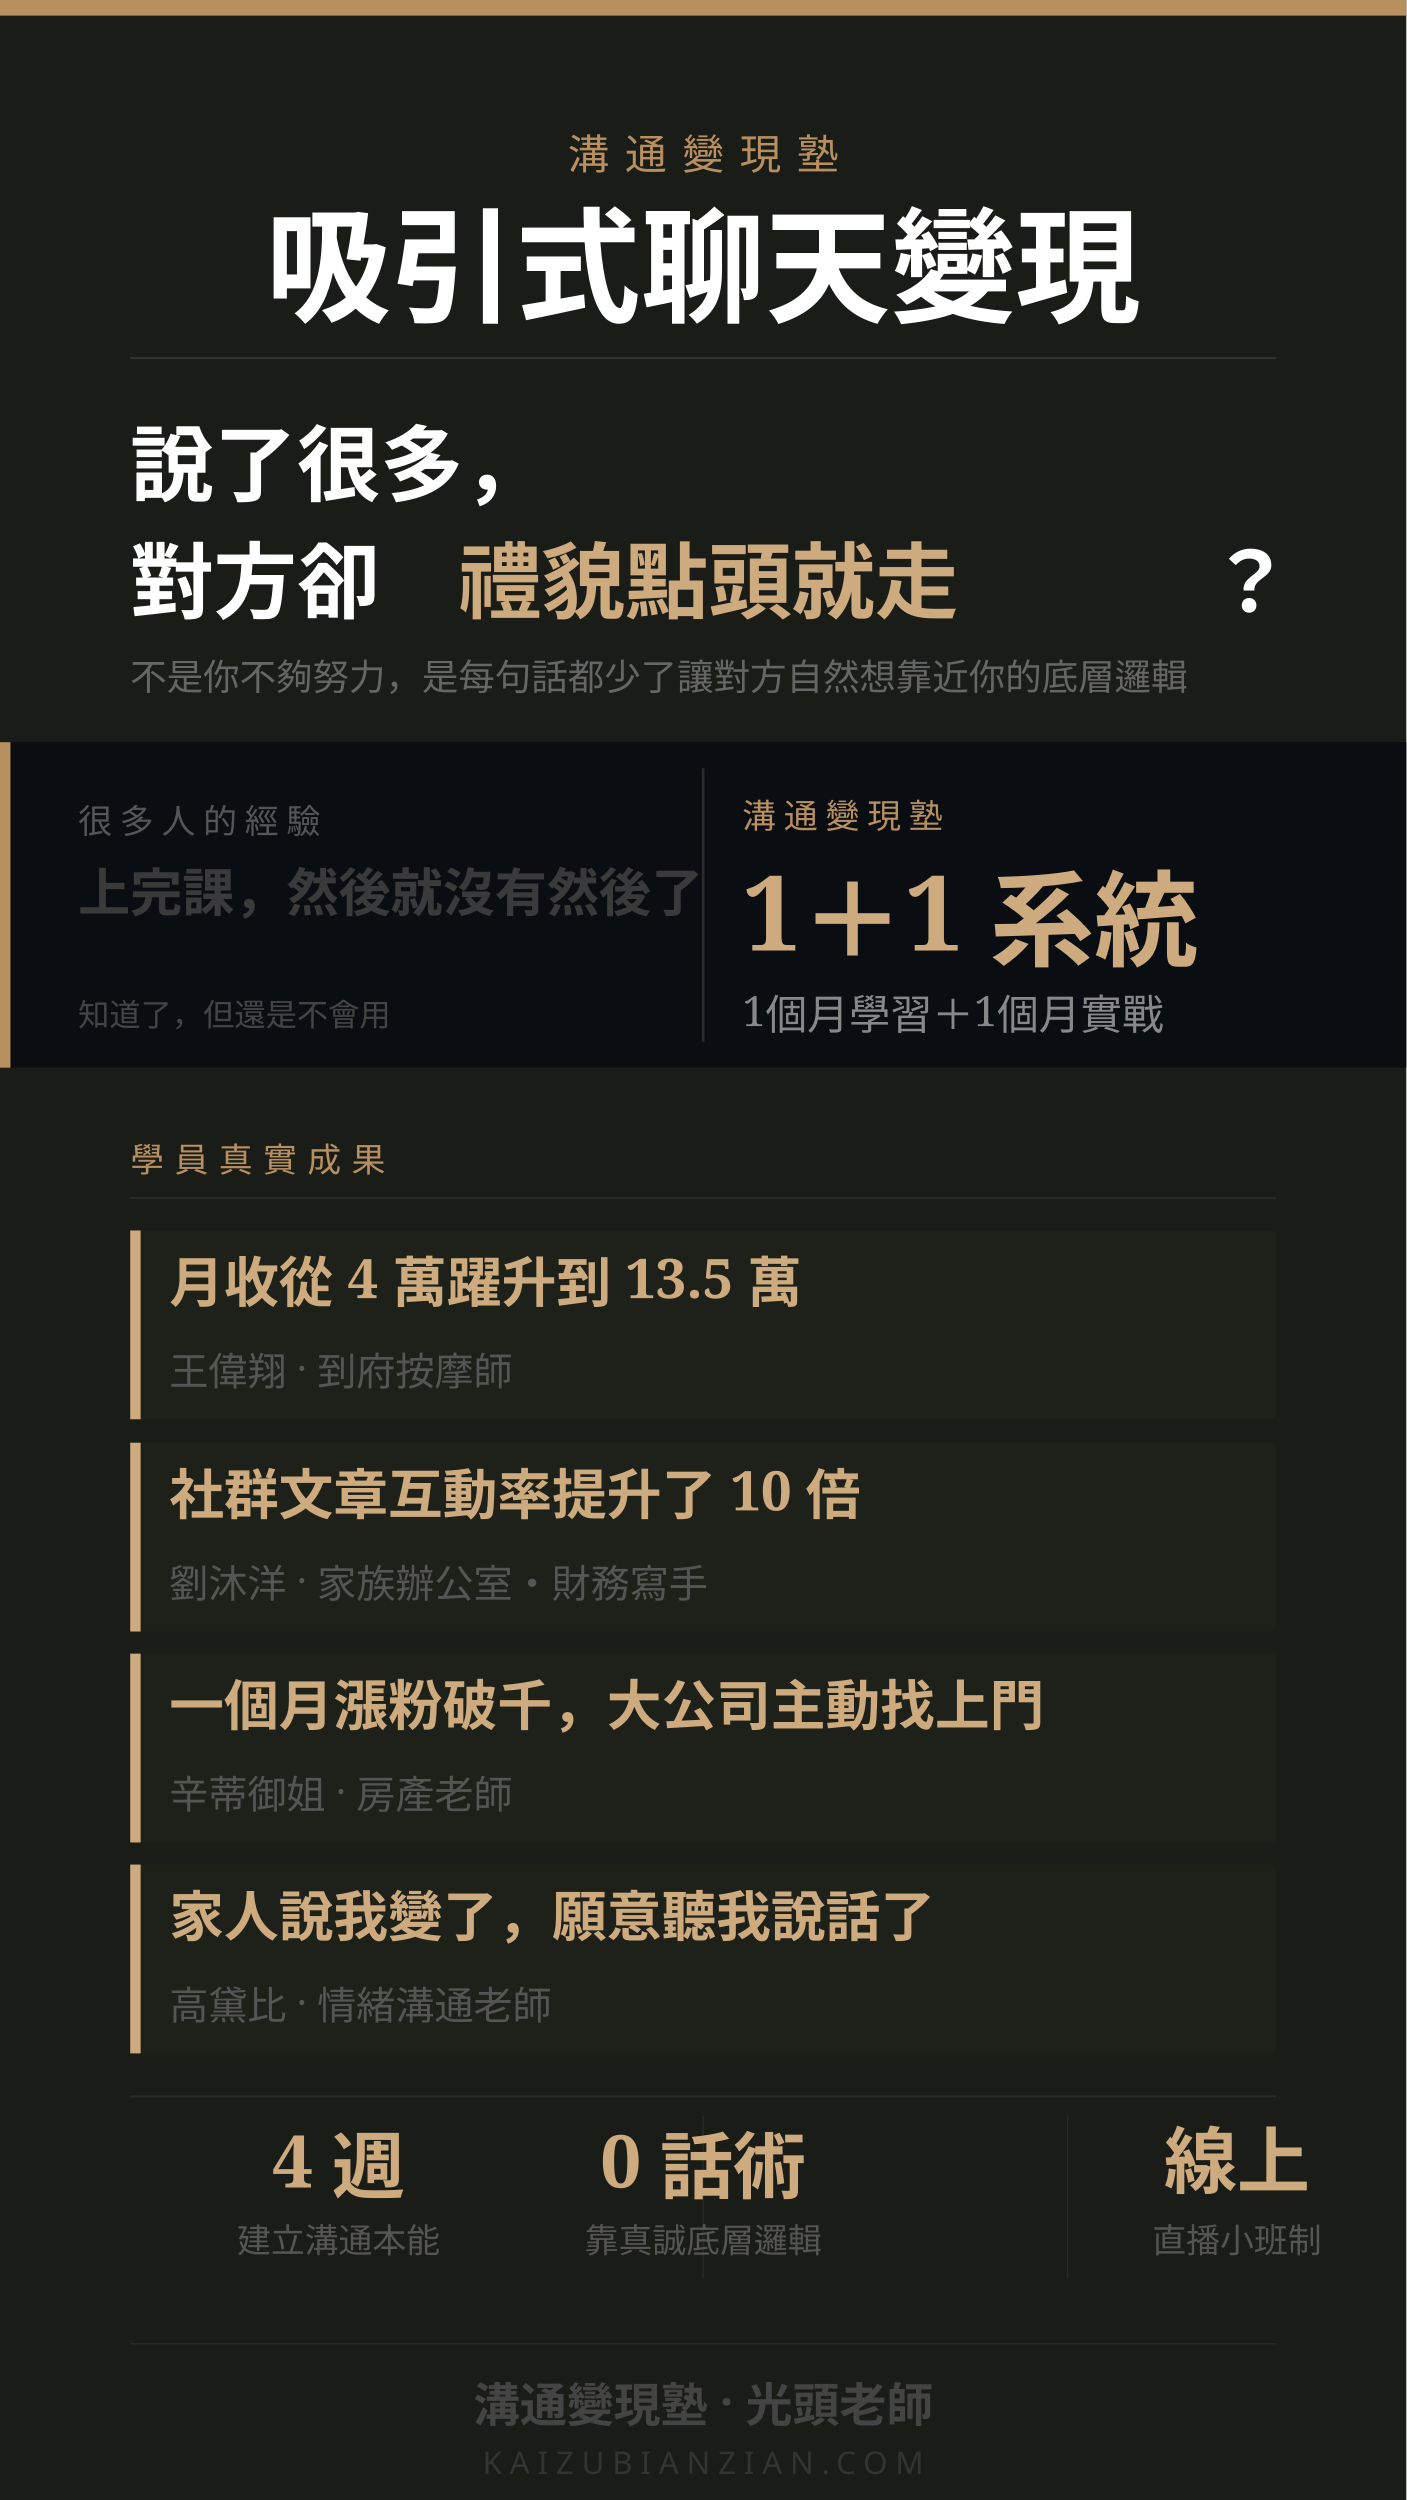
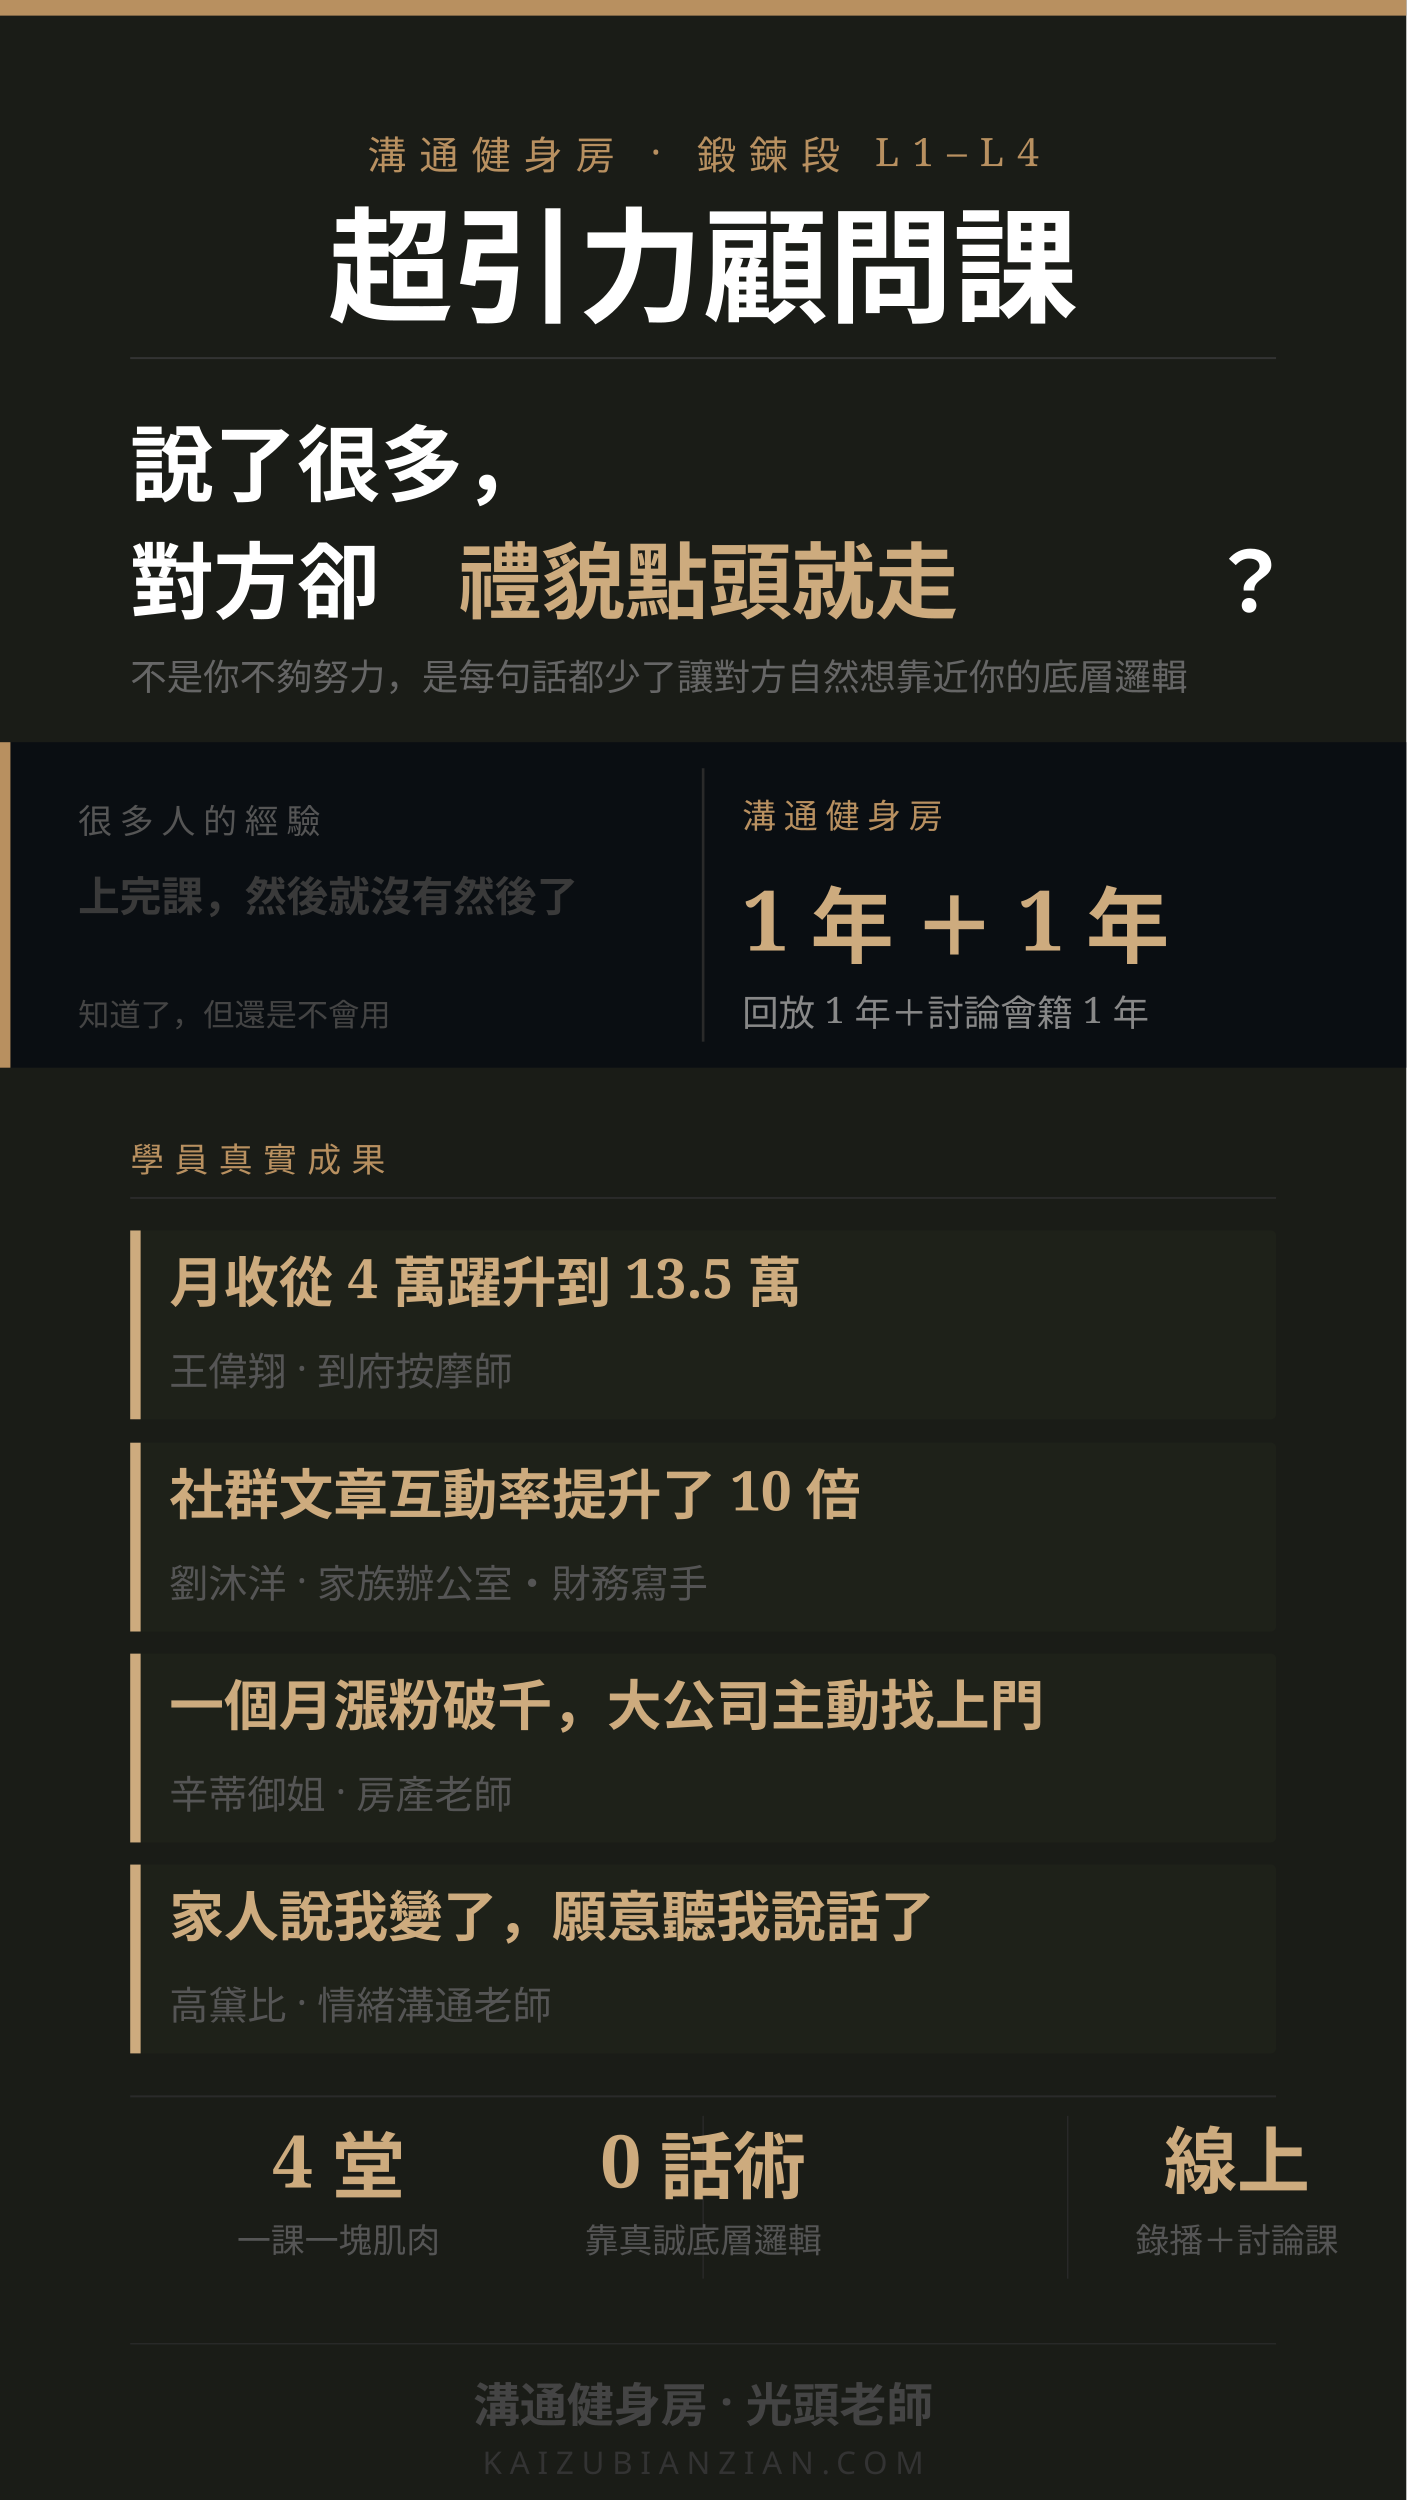
<svg xmlns="http://www.w3.org/2000/svg" width="1080" height="1920" viewBox="0 0 1080 1920">
  <rect width="1080" height="1920" fill="#1a1c17" />
  <rect x="0" y="0" width="1080" height="12" fill="#b89060" />
-   <text x="540" y="130" text-anchor="middle" font-family="serif" font-size="32" font-weight="400" fill="#b89060" letter-spacing="12">溝通變現塾</text>
-   <text x="540" y="240" text-anchor="middle" font-family="serif" font-size="96" font-weight="900" fill="#ffffff">吸引式聊天變現</text>
+   <text x="540" y="130" text-anchor="middle" font-family="serif" font-size="30" font-weight="400" fill="#b89060" letter-spacing="10">溝通健身房 · 鍛鍊段 L1–L4</text>
+   <text x="540" y="240" text-anchor="middle" font-family="serif" font-size="96" font-weight="900" fill="#ffffff">超引力顧問課</text>
  <line x1="100" y1="275" x2="980" y2="275" stroke="#333" stroke-width="1.5" />
  <text x="100" y="380" font-family="serif" font-size="64" font-weight="900" fill="#ffffff">說了很多，</text>
  <text x="100" y="470" font-family="serif" font-size="64" font-weight="900" fill="#ffffff">對方卻</text>
  <text x="352" y="470" font-family="serif" font-size="64" font-weight="900" fill="#cdab7e">禮貌點頭就走</text>
  <text x="928" y="470" font-family="serif" font-size="64" font-weight="900" fill="#ffffff">？</text>
  <text x="100" y="530" font-family="sans-serif" font-size="28" fill="#666">不是你不夠努力，是每句話都少了讓對方自然想靠近你的底層邏輯</text>
  <rect x="0" y="570" width="1080" height="250" fill="#0a0e12" />
  <rect x="0" y="570" width="8" height="250" fill="#b89060" />
  <text x="60" y="640" font-family="sans-serif" font-size="26" fill="#555" letter-spacing="6">很多人的經驗</text>
-   <text x="60" y="700" font-family="serif" font-size="40" font-weight="900" fill="#3a3a3a">上完課，然後就沒有然後了</text>
+   <text x="60" y="700" font-family="serif" font-size="32" font-weight="900" fill="#3a3a3a">上完課，然後就沒有然後了</text>
  <text x="60" y="788" font-family="sans-serif" font-size="24" fill="#444">知道了，但還是不會用</text>
  <line x1="540" y1="590" x2="540" y2="800" stroke="#2a2a2a" stroke-width="2" />
-   <text x="570" y="636" font-family="sans-serif" font-size="26" fill="#b89060" letter-spacing="6">溝通變現塾</text>
-   <text x="570" y="730" font-family="serif" font-size="80" font-weight="900" fill="#cdab7e">1＋1 系統</text>
-   <text x="570" y="788" font-family="serif" font-size="32" fill="#888">1個月學習＋1個月實戰</text>
+   <text x="570" y="636" font-family="sans-serif" font-size="26" fill="#b89060" letter-spacing="6">溝通健身房</text>
+   <text x="570" y="730" font-family="serif" font-size="64" font-weight="900" fill="#cdab7e">1 年 ＋ 1 年</text>
+   <text x="570" y="788" font-family="serif" font-size="28" fill="#888">回放 1 年＋討論會籍 1 年</text>
  <text x="100" y="900" font-family="sans-serif" font-size="26" fill="#b89060" letter-spacing="8">學員真實成果</text>
  <line x1="100" y1="920" x2="980" y2="920" stroke="#2a2a2a" stroke-width="1.5" />
  <rect x="100" y="945" width="880" height="145" fill="#1e2119" rx="4" />
  <rect x="100" y="945" width="8" height="145" fill="#cdab7e" />
  <text x="130" y="1000" font-family="serif" font-size="42" font-weight="900" fill="#cdab7e">月收從 4 萬躍升到 13.5 萬</text>
  <text x="130" y="1064" font-family="sans-serif" font-size="30" fill="#555">王偉翔 · 到府按摩師</text>
  <rect x="100" y="1108" width="880" height="145" fill="#1e2119" rx="4" />
  <rect x="100" y="1108" width="8" height="145" fill="#cdab7e" />
  <text x="130" y="1163" font-family="serif" font-size="42" font-weight="900" fill="#cdab7e">社群文章互動率提升了 10 倍</text>
  <text x="130" y="1227" font-family="sans-serif" font-size="30" fill="#555">劉沐洋 · 家族辦公室・財務寫手</text>
  <rect x="100" y="1270" width="880" height="145" fill="#1e2119" rx="4" />
  <rect x="100" y="1270" width="8" height="145" fill="#cdab7e" />
  <text x="130" y="1325" font-family="serif" font-size="42" font-weight="900" fill="#cdab7e">一個月漲粉破千，大公司主動找上門</text>
  <text x="130" y="1389" font-family="sans-serif" font-size="30" fill="#555">辛蒂御姐 · 房產老師</text>
  <rect x="100" y="1432" width="880" height="145" fill="#1e2119" rx="4" />
  <rect x="100" y="1432" width="8" height="145" fill="#cdab7e" />
  <text x="130" y="1487" font-family="serif" font-size="42" font-weight="900" fill="#cdab7e">家人說我變了，願意聽我說話了</text>
  <text x="130" y="1551" font-family="sans-serif" font-size="30" fill="#555">高黛比 · 情緒溝通老師</text>
  <line x1="100" y1="1610" x2="980" y2="1610" stroke="#2a2a2a" stroke-width="1.5" />
-   <text x="260" y="1680" text-anchor="middle" font-family="serif" font-size="56" font-weight="900" fill="#cdab7e">4 週</text>
-   <text x="260" y="1730" text-anchor="middle" font-family="sans-serif" font-size="26" fill="#555">建立溝通本能</text>
+   <text x="260" y="1680" text-anchor="middle" font-family="serif" font-size="56" font-weight="900" fill="#cdab7e">4 堂</text>
+   <text x="260" y="1730" text-anchor="middle" font-family="sans-serif" font-size="26" fill="#555">一課一塊肌肉</text>
  <line x1="540" y1="1625" x2="540" y2="1750" stroke="#2a2a2a" stroke-width="1" />
  <text x="540" y="1680" text-anchor="middle" font-family="serif" font-size="56" font-weight="900" fill="#cdab7e">0 話術</text>
  <text x="540" y="1730" text-anchor="middle" font-family="sans-serif" font-size="26" fill="#555">靠真誠底層邏輯</text>
  <line x1="820" y1="1625" x2="820" y2="1750" stroke="#2a2a2a" stroke-width="1" />
  <text x="950" y="1680" text-anchor="middle" font-family="serif" font-size="56" font-weight="900" fill="#cdab7e">線上</text>
-   <text x="950" y="1730" text-anchor="middle" font-family="sans-serif" font-size="26" fill="#555">直播小班制</text>
+   <text x="950" y="1730" text-anchor="middle" font-family="sans-serif" font-size="26" fill="#555">錄播＋討論課</text>
  <line x1="100" y1="1800" x2="980" y2="1800" stroke="#2a2a2a" stroke-width="1" />
-   <text x="540" y="1860" text-anchor="middle" font-family="serif" font-size="36" font-weight="900" fill="#444">溝通變現塾 · 光頭老師</text>
+   <text x="540" y="1860" text-anchor="middle" font-family="serif" font-size="36" font-weight="900" fill="#444">溝通健身房 · 光頭老師</text>
  <text x="540" y="1900" text-anchor="middle" font-family="sans-serif" font-size="24" fill="#333" letter-spacing="6">KAIZUBIANZIAN.COM</text>
</svg>
